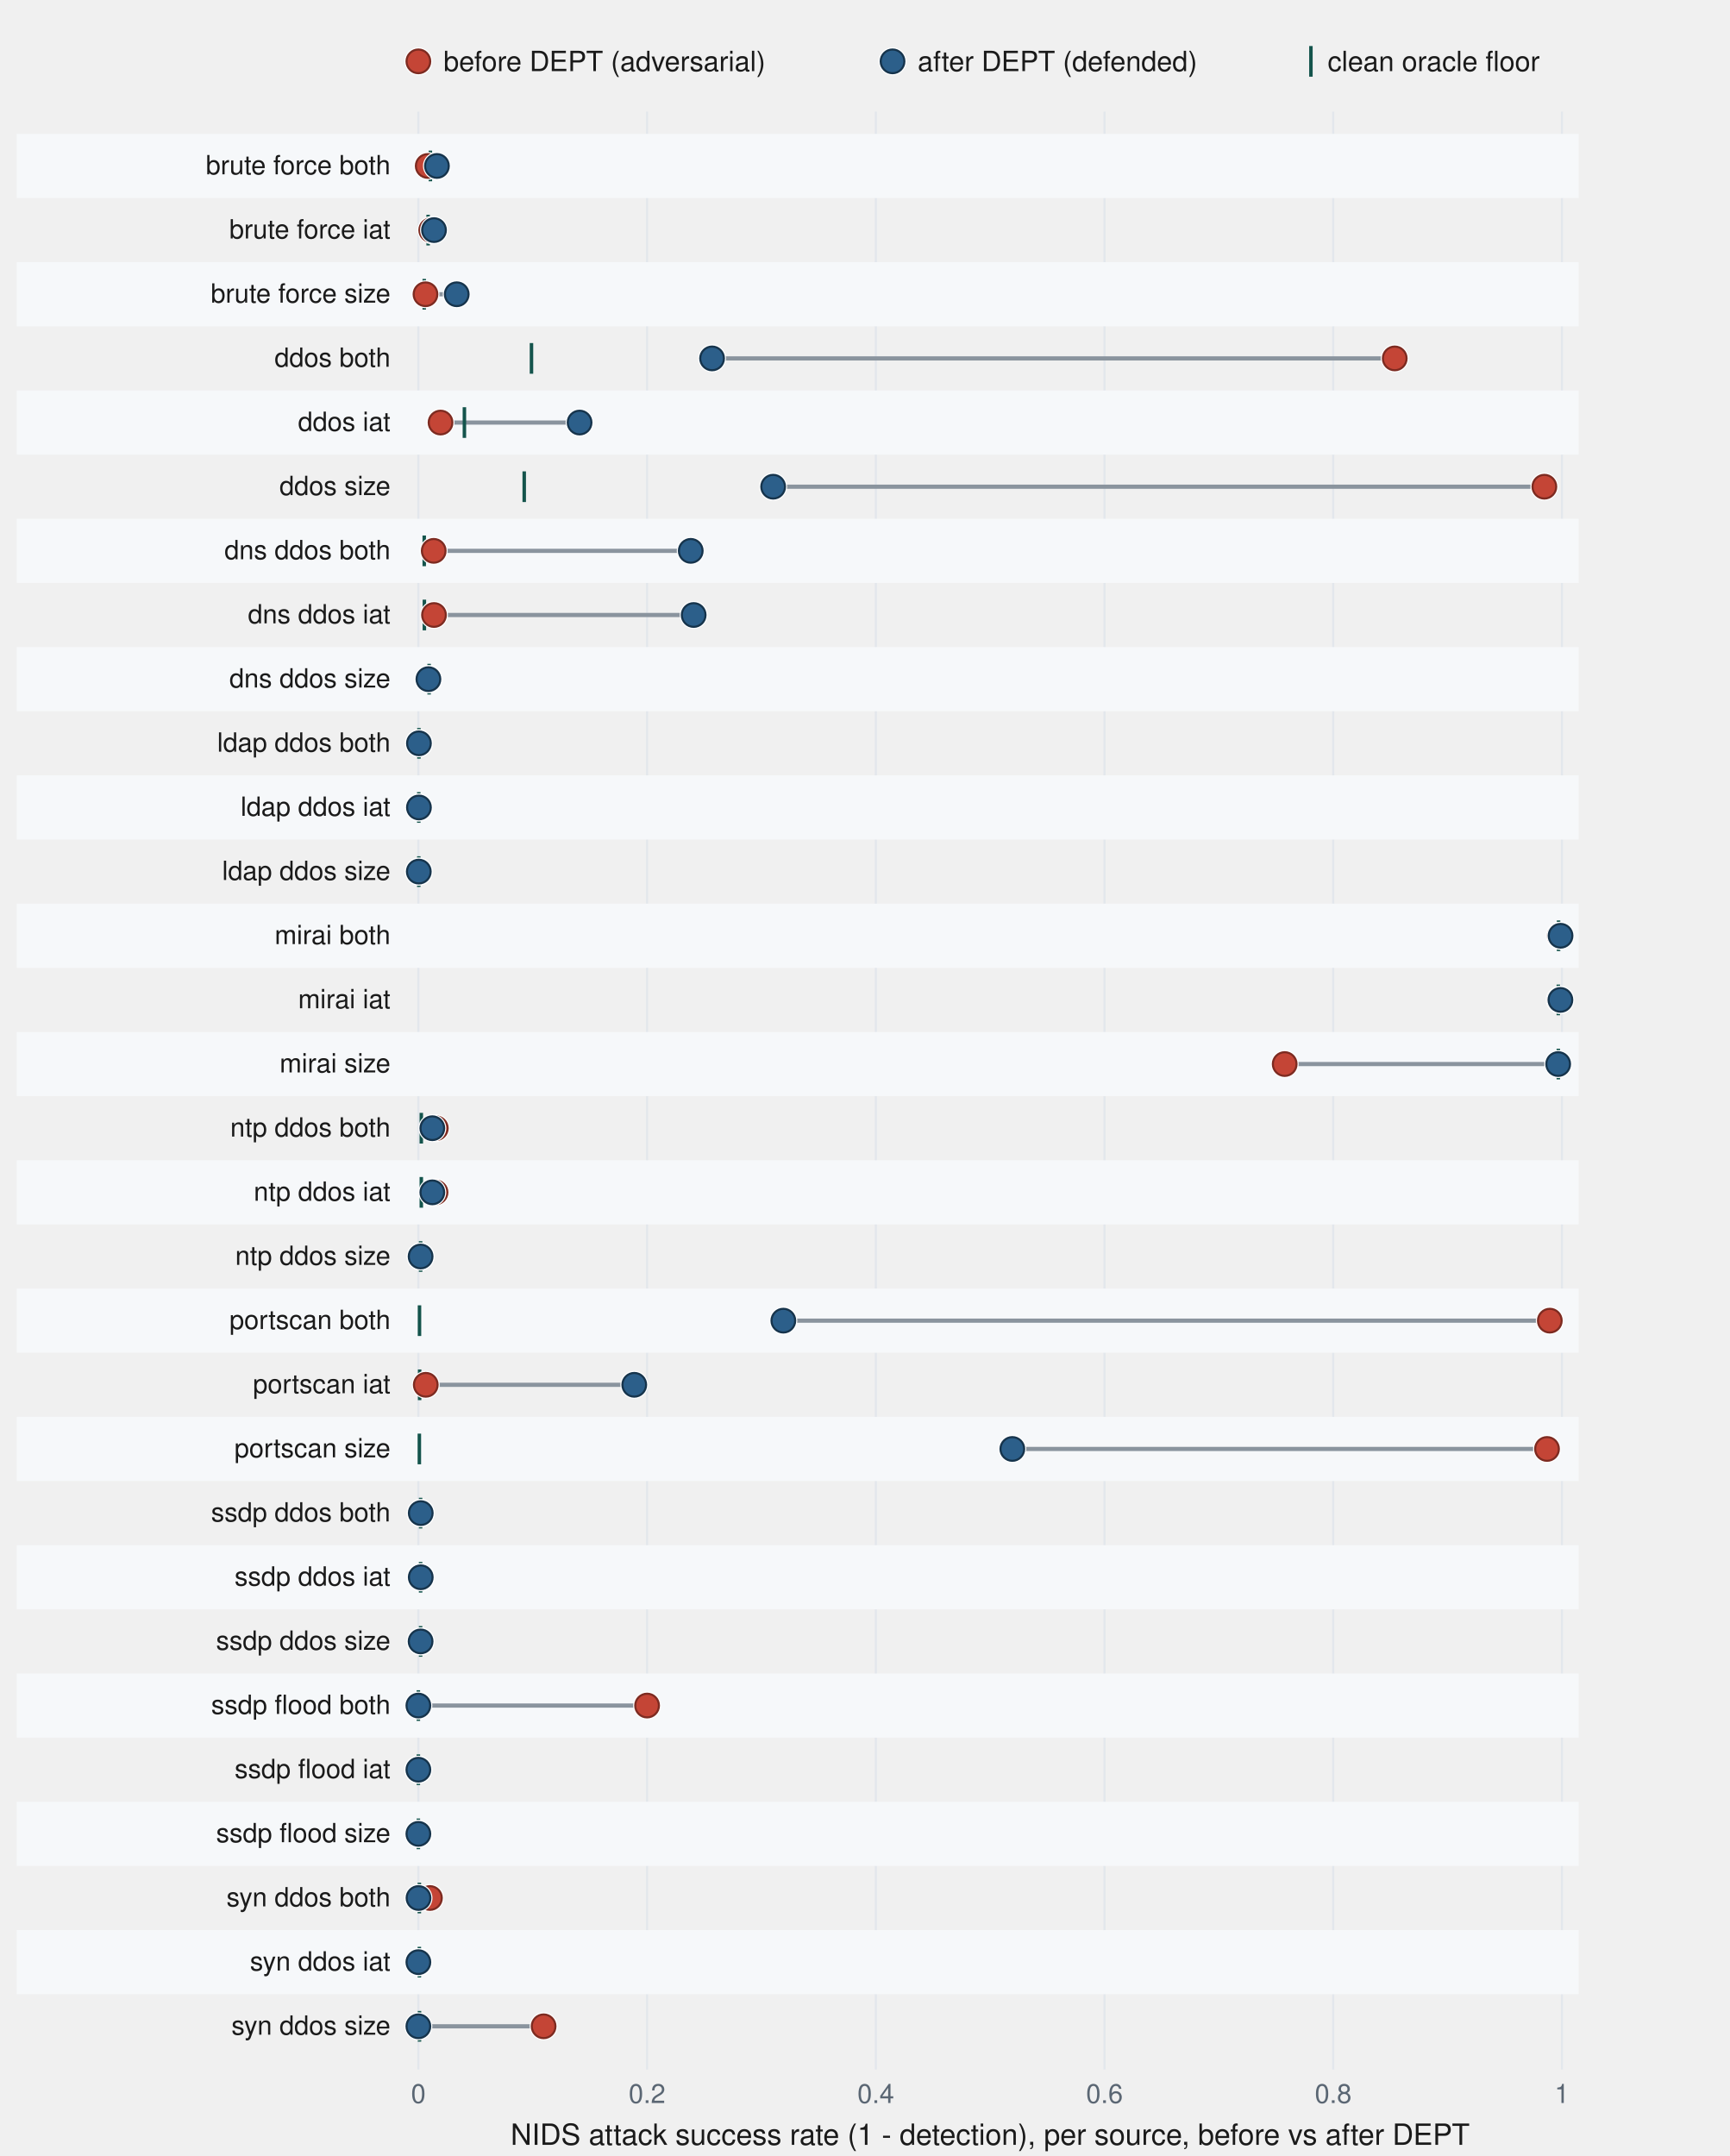
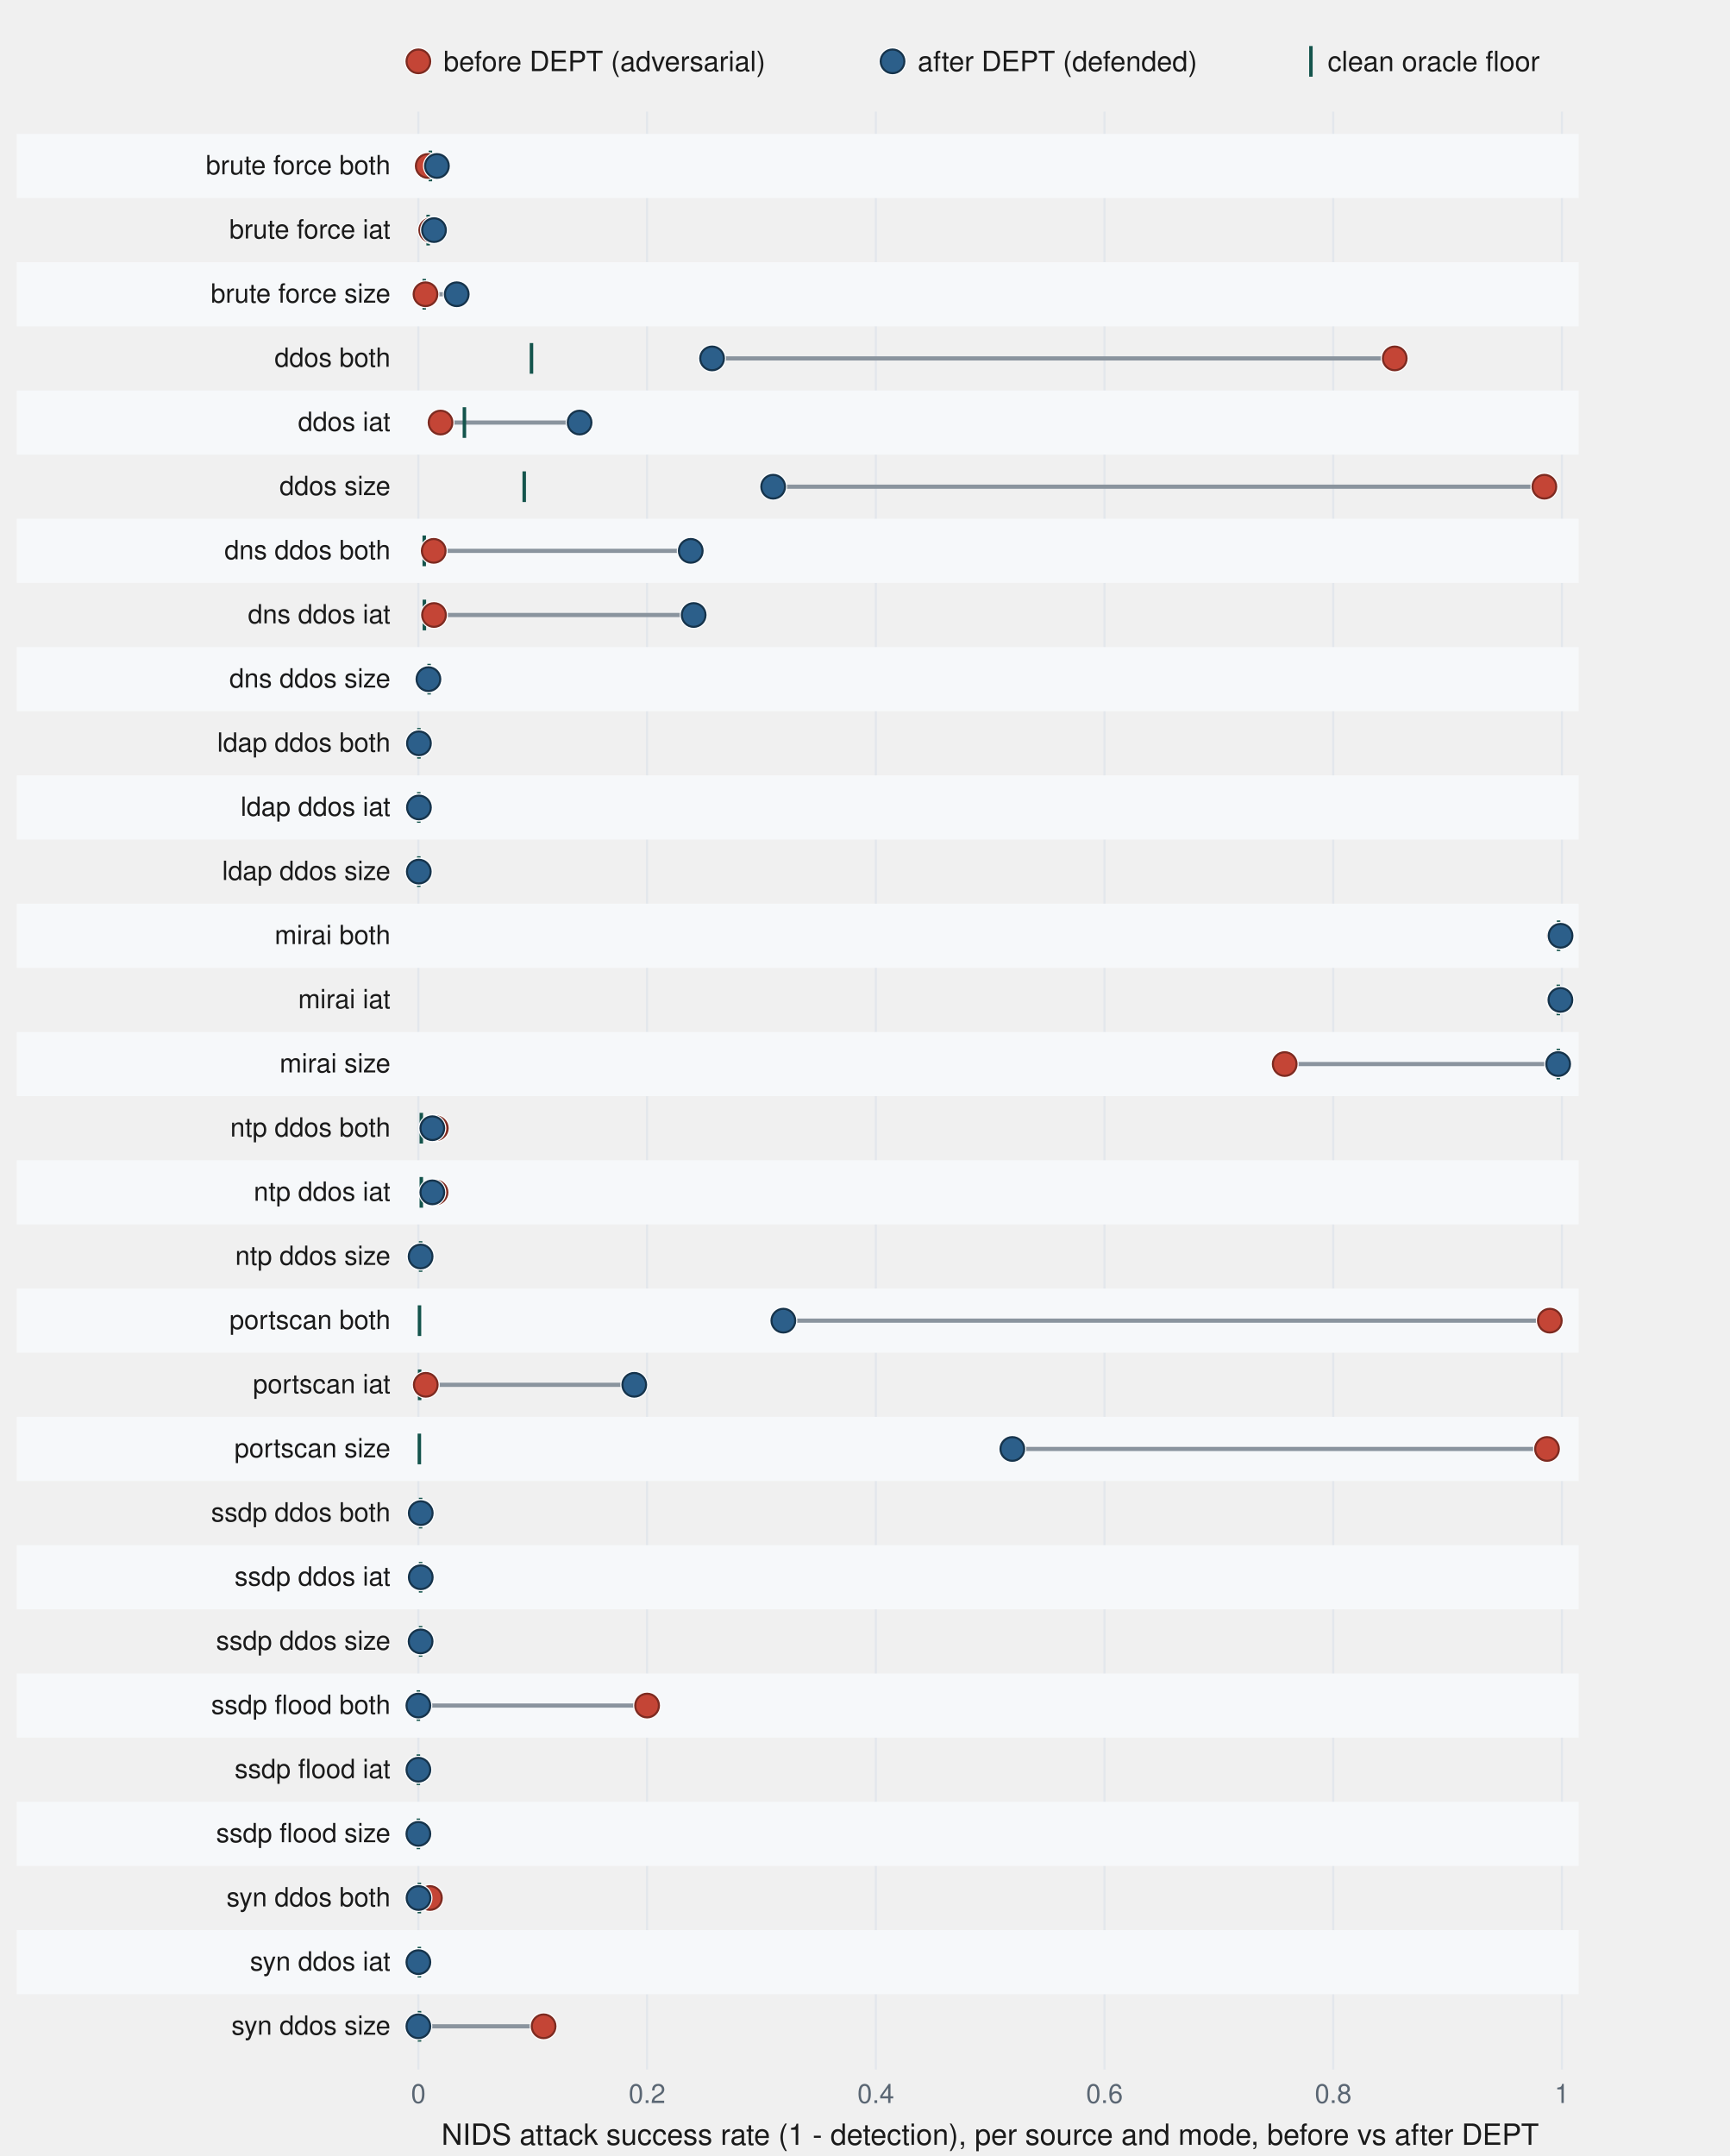
<svg xmlns="http://www.w3.org/2000/svg" viewBox="0 0 1240 1546" font-family="Helvetica, Arial, sans-serif">
  <line x1="300" y1="80" x2="300" y2="1484" stroke="#e3e7ec" stroke-width="1.5" />
  <text x="300" y="1508" text-anchor="middle" font-size="19" fill="#5a6673">0</text>
  <line x1="464" y1="80" x2="464" y2="1484" stroke="#e3e7ec" stroke-width="1.5" />
  <text x="464" y="1508" text-anchor="middle" font-size="19" fill="#5a6673">0.2</text>
  <line x1="628" y1="80" x2="628" y2="1484" stroke="#e3e7ec" stroke-width="1.5" />
  <text x="628" y="1508" text-anchor="middle" font-size="19" fill="#5a6673">0.4</text>
  <line x1="792" y1="80" x2="792" y2="1484" stroke="#e3e7ec" stroke-width="1.5" />
  <text x="792" y="1508" text-anchor="middle" font-size="19" fill="#5a6673">0.6</text>
  <line x1="956" y1="80" x2="956" y2="1484" stroke="#e3e7ec" stroke-width="1.5" />
  <text x="956" y="1508" text-anchor="middle" font-size="19" fill="#5a6673">0.8</text>
  <line x1="1120" y1="80" x2="1120" y2="1484" stroke="#e3e7ec" stroke-width="1.5" />
  <text x="1120" y="1508" text-anchor="middle" font-size="19" fill="#5a6673">1</text>
-   <text x="710" y="1538" text-anchor="middle" font-size="21" fill="#1a1a1a">NIDS attack success rate (1 - detection), per source, before vs after DEPT</text>
+   <text x="710" y="1538" text-anchor="middle" font-size="21" fill="#1a1a1a">NIDS attack success rate (1 - detection), per source and mode, before vs after DEPT</text>
  <rect x="12" y="96" width="1120" height="46" fill="#f6f8fa" />
  <text x="280" y="125" text-anchor="end" font-size="19" fill="#1a1a1a">brute force both</text>
  <line x1="313.3" y1="119" x2="306.7" y2="119" stroke="#8a949e" stroke-width="3" />
  <line x1="308.6" y1="108" x2="308.6" y2="130" stroke="#14544c" stroke-width="2.5" />
  <circle cx="306.7" cy="119" r="10" fill="#ffffff" />
  <circle cx="306.7" cy="119" r="8.5" fill="#c44536" stroke="#7d2b21" stroke-width="1.5" />
  <circle cx="313.3" cy="119" r="10" fill="#ffffff" />
  <circle cx="313.3" cy="119" r="8.5" fill="#2c5f8a" stroke="#16344c" stroke-width="1.5" />
  <text x="280" y="171" text-anchor="end" font-size="19" fill="#1a1a1a">brute force iat</text>
  <line x1="311.2" y1="165" x2="309.2" y2="165" stroke="#8a949e" stroke-width="3" />
  <line x1="307" y1="154" x2="307" y2="176" stroke="#14544c" stroke-width="2.5" />
  <circle cx="309.2" cy="165" r="10" fill="#ffffff" />
  <circle cx="309.2" cy="165" r="8.5" fill="#c44536" stroke="#7d2b21" stroke-width="1.5" />
  <circle cx="311.2" cy="165" r="10" fill="#ffffff" />
  <circle cx="311.2" cy="165" r="8.5" fill="#2c5f8a" stroke="#16344c" stroke-width="1.5" />
  <rect x="12" y="188" width="1120" height="46" fill="#f6f8fa" />
  <text x="280" y="217" text-anchor="end" font-size="19" fill="#1a1a1a">brute force size</text>
  <line x1="327.5" y1="211" x2="305.1" y2="211" stroke="#8a949e" stroke-width="3" />
  <line x1="304.2" y1="200" x2="304.2" y2="222" stroke="#14544c" stroke-width="2.5" />
  <circle cx="305.1" cy="211" r="10" fill="#ffffff" />
  <circle cx="305.1" cy="211" r="8.5" fill="#c44536" stroke="#7d2b21" stroke-width="1.5" />
  <circle cx="327.5" cy="211" r="10" fill="#ffffff" />
  <circle cx="327.5" cy="211" r="8.5" fill="#2c5f8a" stroke="#16344c" stroke-width="1.5" />
  <text x="280" y="263" text-anchor="end" font-size="19" fill="#1a1a1a">ddos both</text>
  <line x1="510.6" y1="257" x2="1000.1" y2="257" stroke="#8a949e" stroke-width="3" />
  <line x1="381.1" y1="246" x2="381.1" y2="268" stroke="#14544c" stroke-width="2.5" />
  <circle cx="1000.1" cy="257" r="10" fill="#ffffff" />
  <circle cx="1000.1" cy="257" r="8.5" fill="#c44536" stroke="#7d2b21" stroke-width="1.5" />
  <circle cx="510.6" cy="257" r="10" fill="#ffffff" />
  <circle cx="510.6" cy="257" r="8.5" fill="#2c5f8a" stroke="#16344c" stroke-width="1.5" />
  <rect x="12" y="280" width="1120" height="46" fill="#f6f8fa" />
  <text x="280" y="309" text-anchor="end" font-size="19" fill="#1a1a1a">ddos iat</text>
  <line x1="415.6" y1="303" x2="315.9" y2="303" stroke="#8a949e" stroke-width="3" />
  <line x1="333" y1="292" x2="333" y2="314" stroke="#14544c" stroke-width="2.5" />
  <circle cx="315.9" cy="303" r="10" fill="#ffffff" />
  <circle cx="315.9" cy="303" r="8.5" fill="#c44536" stroke="#7d2b21" stroke-width="1.5" />
  <circle cx="415.6" cy="303" r="10" fill="#ffffff" />
  <circle cx="415.6" cy="303" r="8.5" fill="#2c5f8a" stroke="#16344c" stroke-width="1.5" />
  <text x="280" y="355" text-anchor="end" font-size="19" fill="#1a1a1a">ddos size</text>
  <line x1="554.4" y1="349" x2="1107.4" y2="349" stroke="#8a949e" stroke-width="3" />
  <line x1="375.9" y1="338" x2="375.9" y2="360" stroke="#14544c" stroke-width="2.5" />
  <circle cx="1107.4" cy="349" r="10" fill="#ffffff" />
  <circle cx="1107.4" cy="349" r="8.5" fill="#c44536" stroke="#7d2b21" stroke-width="1.5" />
  <circle cx="554.4" cy="349" r="10" fill="#ffffff" />
  <circle cx="554.4" cy="349" r="8.5" fill="#2c5f8a" stroke="#16344c" stroke-width="1.5" />
  <rect x="12" y="372" width="1120" height="46" fill="#f6f8fa" />
  <text x="280" y="401" text-anchor="end" font-size="19" fill="#1a1a1a">dns ddos both</text>
  <line x1="495.3" y1="395" x2="311" y2="395" stroke="#8a949e" stroke-width="3" />
  <line x1="304.2" y1="384" x2="304.2" y2="406" stroke="#14544c" stroke-width="2.5" />
  <circle cx="311" cy="395" r="10" fill="#ffffff" />
  <circle cx="311" cy="395" r="8.5" fill="#c44536" stroke="#7d2b21" stroke-width="1.5" />
  <circle cx="495.3" cy="395" r="10" fill="#ffffff" />
  <circle cx="495.3" cy="395" r="8.5" fill="#2c5f8a" stroke="#16344c" stroke-width="1.5" />
  <text x="280" y="447" text-anchor="end" font-size="19" fill="#1a1a1a">dns ddos iat</text>
  <line x1="497.4" y1="441" x2="311.2" y2="441" stroke="#8a949e" stroke-width="3" />
  <line x1="304.3" y1="430" x2="304.3" y2="452" stroke="#14544c" stroke-width="2.5" />
  <circle cx="311.2" cy="441" r="10" fill="#ffffff" />
  <circle cx="311.2" cy="441" r="8.5" fill="#c44536" stroke="#7d2b21" stroke-width="1.5" />
  <circle cx="497.4" cy="441" r="10" fill="#ffffff" />
  <circle cx="497.4" cy="441" r="8.5" fill="#2c5f8a" stroke="#16344c" stroke-width="1.5" />
  <rect x="12" y="464" width="1120" height="46" fill="#f6f8fa" />
  <text x="280" y="493" text-anchor="end" font-size="19" fill="#1a1a1a">dns ddos size</text>
  <line x1="307.2" y1="487" x2="307.5" y2="487" stroke="#8a949e" stroke-width="3" />
  <line x1="307.7" y1="476" x2="307.7" y2="498" stroke="#14544c" stroke-width="2.5" />
  <circle cx="307.5" cy="487" r="10" fill="#ffffff" />
  <circle cx="307.5" cy="487" r="8.5" fill="#c44536" stroke="#7d2b21" stroke-width="1.5" />
  <circle cx="307.2" cy="487" r="10" fill="#ffffff" />
  <circle cx="307.2" cy="487" r="8.5" fill="#2c5f8a" stroke="#16344c" stroke-width="1.5" />
  <text x="280" y="539" text-anchor="end" font-size="19" fill="#1a1a1a">ldap ddos both</text>
  <line x1="300.4" y1="533" x2="300.4" y2="533" stroke="#8a949e" stroke-width="3" />
  <line x1="300.4" y1="522" x2="300.4" y2="544" stroke="#14544c" stroke-width="2.5" />
  <circle cx="300.4" cy="533" r="10" fill="#ffffff" />
  <circle cx="300.4" cy="533" r="8.5" fill="#c44536" stroke="#7d2b21" stroke-width="1.5" />
  <circle cx="300.4" cy="533" r="10" fill="#ffffff" />
  <circle cx="300.4" cy="533" r="8.5" fill="#2c5f8a" stroke="#16344c" stroke-width="1.5" />
  <rect x="12" y="556" width="1120" height="46" fill="#f6f8fa" />
  <text x="280" y="585" text-anchor="end" font-size="19" fill="#1a1a1a">ldap ddos iat</text>
  <line x1="300.4" y1="579" x2="300.4" y2="579" stroke="#8a949e" stroke-width="3" />
  <line x1="300.3" y1="568" x2="300.3" y2="590" stroke="#14544c" stroke-width="2.5" />
  <circle cx="300.4" cy="579" r="10" fill="#ffffff" />
  <circle cx="300.4" cy="579" r="8.5" fill="#c44536" stroke="#7d2b21" stroke-width="1.5" />
  <circle cx="300.4" cy="579" r="10" fill="#ffffff" />
  <circle cx="300.4" cy="579" r="8.5" fill="#2c5f8a" stroke="#16344c" stroke-width="1.5" />
  <text x="280" y="631" text-anchor="end" font-size="19" fill="#1a1a1a">ldap ddos size</text>
  <line x1="300.3" y1="625" x2="300.3" y2="625" stroke="#8a949e" stroke-width="3" />
  <line x1="300.3" y1="614" x2="300.3" y2="636" stroke="#14544c" stroke-width="2.5" />
  <circle cx="300.3" cy="625" r="10" fill="#ffffff" />
  <circle cx="300.3" cy="625" r="8.5" fill="#c44536" stroke="#7d2b21" stroke-width="1.5" />
  <circle cx="300.3" cy="625" r="10" fill="#ffffff" />
  <circle cx="300.3" cy="625" r="8.5" fill="#2c5f8a" stroke="#16344c" stroke-width="1.5" />
  <rect x="12" y="648" width="1120" height="46" fill="#f6f8fa" />
  <text x="280" y="677" text-anchor="end" font-size="19" fill="#1a1a1a">mirai both</text>
  <line x1="1119" y1="671" x2="1118.4" y2="671" stroke="#8a949e" stroke-width="3" />
  <line x1="1117.6" y1="660" x2="1117.6" y2="682" stroke="#14544c" stroke-width="2.5" />
  <circle cx="1118.4" cy="671" r="10" fill="#ffffff" />
  <circle cx="1118.4" cy="671" r="8.5" fill="#c44536" stroke="#7d2b21" stroke-width="1.5" />
  <circle cx="1119" cy="671" r="10" fill="#ffffff" />
  <circle cx="1119" cy="671" r="8.5" fill="#2c5f8a" stroke="#16344c" stroke-width="1.5" />
  <text x="280" y="723" text-anchor="end" font-size="19" fill="#1a1a1a">mirai iat</text>
  <line x1="1118.9" y1="717" x2="1118.4" y2="717" stroke="#8a949e" stroke-width="3" />
  <line x1="1117.4" y1="706" x2="1117.4" y2="728" stroke="#14544c" stroke-width="2.5" />
  <circle cx="1118.4" cy="717" r="10" fill="#ffffff" />
  <circle cx="1118.4" cy="717" r="8.5" fill="#c44536" stroke="#7d2b21" stroke-width="1.5" />
  <circle cx="1118.9" cy="717" r="10" fill="#ffffff" />
  <circle cx="1118.9" cy="717" r="8.5" fill="#2c5f8a" stroke="#16344c" stroke-width="1.5" />
  <rect x="12" y="740" width="1120" height="46" fill="#f6f8fa" />
  <text x="280" y="769" text-anchor="end" font-size="19" fill="#1a1a1a">mirai size</text>
  <line x1="1117.3" y1="763" x2="921.2" y2="763" stroke="#8a949e" stroke-width="3" />
  <line x1="1117.4" y1="752" x2="1117.4" y2="774" stroke="#14544c" stroke-width="2.5" />
  <circle cx="921.2" cy="763" r="10" fill="#ffffff" />
  <circle cx="921.2" cy="763" r="8.5" fill="#c44536" stroke="#7d2b21" stroke-width="1.5" />
  <circle cx="1117.3" cy="763" r="10" fill="#ffffff" />
  <circle cx="1117.3" cy="763" r="8.5" fill="#2c5f8a" stroke="#16344c" stroke-width="1.5" />
  <text x="280" y="815" text-anchor="end" font-size="19" fill="#1a1a1a">ntp ddos both</text>
  <line x1="310" y1="809" x2="312.5" y2="809" stroke="#8a949e" stroke-width="3" />
  <line x1="302.1" y1="798" x2="302.1" y2="820" stroke="#14544c" stroke-width="2.5" />
  <circle cx="312.5" cy="809" r="10" fill="#ffffff" />
  <circle cx="312.5" cy="809" r="8.5" fill="#c44536" stroke="#7d2b21" stroke-width="1.5" />
  <circle cx="310" cy="809" r="10" fill="#ffffff" />
  <circle cx="310" cy="809" r="8.5" fill="#2c5f8a" stroke="#16344c" stroke-width="1.5" />
  <rect x="12" y="832" width="1120" height="46" fill="#f6f8fa" />
  <text x="280" y="861" text-anchor="end" font-size="19" fill="#1a1a1a">ntp ddos iat</text>
  <line x1="310" y1="855" x2="312.3" y2="855" stroke="#8a949e" stroke-width="3" />
  <line x1="302.1" y1="844" x2="302.1" y2="866" stroke="#14544c" stroke-width="2.5" />
  <circle cx="312.3" cy="855" r="10" fill="#ffffff" />
  <circle cx="312.3" cy="855" r="8.5" fill="#c44536" stroke="#7d2b21" stroke-width="1.5" />
  <circle cx="310" cy="855" r="10" fill="#ffffff" />
  <circle cx="310" cy="855" r="8.5" fill="#2c5f8a" stroke="#16344c" stroke-width="1.5" />
  <text x="280" y="907" text-anchor="end" font-size="19" fill="#1a1a1a">ntp ddos size</text>
  <line x1="301.6" y1="901" x2="301.6" y2="901" stroke="#8a949e" stroke-width="3" />
  <line x1="301.6" y1="890" x2="301.6" y2="912" stroke="#14544c" stroke-width="2.5" />
  <circle cx="301.6" cy="901" r="10" fill="#ffffff" />
  <circle cx="301.6" cy="901" r="8.5" fill="#c44536" stroke="#7d2b21" stroke-width="1.5" />
  <circle cx="301.6" cy="901" r="10" fill="#ffffff" />
  <circle cx="301.6" cy="901" r="8.5" fill="#2c5f8a" stroke="#16344c" stroke-width="1.5" />
  <rect x="12" y="924" width="1120" height="46" fill="#f6f8fa" />
  <text x="280" y="953" text-anchor="end" font-size="19" fill="#1a1a1a">portscan both</text>
  <line x1="561.7" y1="947" x2="1111.3" y2="947" stroke="#8a949e" stroke-width="3" />
  <line x1="300.8" y1="936" x2="300.8" y2="958" stroke="#14544c" stroke-width="2.5" />
  <circle cx="1111.3" cy="947" r="10" fill="#ffffff" />
  <circle cx="1111.3" cy="947" r="8.5" fill="#c44536" stroke="#7d2b21" stroke-width="1.5" />
  <circle cx="561.7" cy="947" r="10" fill="#ffffff" />
  <circle cx="561.7" cy="947" r="8.5" fill="#2c5f8a" stroke="#16344c" stroke-width="1.5" />
  <text x="280" y="999" text-anchor="end" font-size="19" fill="#1a1a1a">portscan iat</text>
  <line x1="454.8" y1="993" x2="305.3" y2="993" stroke="#8a949e" stroke-width="3" />
  <line x1="300.9" y1="982" x2="300.9" y2="1004" stroke="#14544c" stroke-width="2.5" />
  <circle cx="305.3" cy="993" r="10" fill="#ffffff" />
  <circle cx="305.3" cy="993" r="8.5" fill="#c44536" stroke="#7d2b21" stroke-width="1.5" />
  <circle cx="454.8" cy="993" r="10" fill="#ffffff" />
  <circle cx="454.8" cy="993" r="8.5" fill="#2c5f8a" stroke="#16344c" stroke-width="1.5" />
  <rect x="12" y="1016" width="1120" height="46" fill="#f6f8fa" />
  <text x="280" y="1045" text-anchor="end" font-size="19" fill="#1a1a1a">portscan size</text>
  <line x1="725.9" y1="1039" x2="1109.3" y2="1039" stroke="#8a949e" stroke-width="3" />
  <line x1="300.7" y1="1028" x2="300.7" y2="1050" stroke="#14544c" stroke-width="2.5" />
  <circle cx="1109.3" cy="1039" r="10" fill="#ffffff" />
  <circle cx="1109.3" cy="1039" r="8.5" fill="#c44536" stroke="#7d2b21" stroke-width="1.5" />
  <circle cx="725.9" cy="1039" r="10" fill="#ffffff" />
  <circle cx="725.9" cy="1039" r="8.5" fill="#2c5f8a" stroke="#16344c" stroke-width="1.5" />
  <text x="280" y="1091" text-anchor="end" font-size="19" fill="#1a1a1a">ssdp ddos both</text>
  <line x1="301.7" y1="1085" x2="301.7" y2="1085" stroke="#8a949e" stroke-width="3" />
  <line x1="301.6" y1="1074" x2="301.6" y2="1096" stroke="#14544c" stroke-width="2.5" />
  <circle cx="301.7" cy="1085" r="10" fill="#ffffff" />
  <circle cx="301.7" cy="1085" r="8.5" fill="#c44536" stroke="#7d2b21" stroke-width="1.5" />
  <circle cx="301.7" cy="1085" r="10" fill="#ffffff" />
  <circle cx="301.7" cy="1085" r="8.5" fill="#2c5f8a" stroke="#16344c" stroke-width="1.5" />
  <rect x="12" y="1108" width="1120" height="46" fill="#f6f8fa" />
  <text x="280" y="1137" text-anchor="end" font-size="19" fill="#1a1a1a">ssdp ddos iat</text>
  <line x1="301.7" y1="1131" x2="301.7" y2="1131" stroke="#8a949e" stroke-width="3" />
  <line x1="301.6" y1="1120" x2="301.6" y2="1142" stroke="#14544c" stroke-width="2.5" />
  <circle cx="301.7" cy="1131" r="10" fill="#ffffff" />
  <circle cx="301.7" cy="1131" r="8.5" fill="#c44536" stroke="#7d2b21" stroke-width="1.5" />
  <circle cx="301.7" cy="1131" r="10" fill="#ffffff" />
  <circle cx="301.7" cy="1131" r="8.5" fill="#2c5f8a" stroke="#16344c" stroke-width="1.5" />
  <text x="280" y="1183" text-anchor="end" font-size="19" fill="#1a1a1a">ssdp ddos size</text>
  <line x1="301.6" y1="1177" x2="301.6" y2="1177" stroke="#8a949e" stroke-width="3" />
  <line x1="301.6" y1="1166" x2="301.6" y2="1188" stroke="#14544c" stroke-width="2.5" />
  <circle cx="301.6" cy="1177" r="10" fill="#ffffff" />
  <circle cx="301.6" cy="1177" r="8.5" fill="#c44536" stroke="#7d2b21" stroke-width="1.5" />
  <circle cx="301.6" cy="1177" r="10" fill="#ffffff" />
  <circle cx="301.6" cy="1177" r="8.5" fill="#2c5f8a" stroke="#16344c" stroke-width="1.5" />
  <rect x="12" y="1200" width="1120" height="46" fill="#f6f8fa" />
  <text x="280" y="1229" text-anchor="end" font-size="19" fill="#1a1a1a">ssdp flood both</text>
  <line x1="300" y1="1223" x2="464" y2="1223" stroke="#8a949e" stroke-width="3" />
  <line x1="300" y1="1212" x2="300" y2="1234" stroke="#14544c" stroke-width="2.5" />
  <circle cx="464" cy="1223" r="10" fill="#ffffff" />
  <circle cx="464" cy="1223" r="8.5" fill="#c44536" stroke="#7d2b21" stroke-width="1.5" />
  <circle cx="300" cy="1223" r="10" fill="#ffffff" />
  <circle cx="300" cy="1223" r="8.5" fill="#2c5f8a" stroke="#16344c" stroke-width="1.5" />
  <text x="280" y="1275" text-anchor="end" font-size="19" fill="#1a1a1a">ssdp flood iat</text>
  <line x1="300" y1="1269" x2="300" y2="1269" stroke="#8a949e" stroke-width="3" />
  <line x1="300" y1="1258" x2="300" y2="1280" stroke="#14544c" stroke-width="2.5" />
  <circle cx="300" cy="1269" r="10" fill="#ffffff" />
  <circle cx="300" cy="1269" r="8.5" fill="#c44536" stroke="#7d2b21" stroke-width="1.5" />
  <circle cx="300" cy="1269" r="10" fill="#ffffff" />
  <circle cx="300" cy="1269" r="8.5" fill="#2c5f8a" stroke="#16344c" stroke-width="1.5" />
  <rect x="12" y="1292" width="1120" height="46" fill="#f6f8fa" />
  <text x="280" y="1321" text-anchor="end" font-size="19" fill="#1a1a1a">ssdp flood size</text>
  <line x1="300" y1="1315" x2="300" y2="1315" stroke="#8a949e" stroke-width="3" />
  <line x1="300" y1="1304" x2="300" y2="1326" stroke="#14544c" stroke-width="2.5" />
  <circle cx="300" cy="1315" r="10" fill="#ffffff" />
  <circle cx="300" cy="1315" r="8.5" fill="#c44536" stroke="#7d2b21" stroke-width="1.5" />
  <circle cx="300" cy="1315" r="10" fill="#ffffff" />
  <circle cx="300" cy="1315" r="8.5" fill="#2c5f8a" stroke="#16344c" stroke-width="1.5" />
  <text x="280" y="1367" text-anchor="end" font-size="19" fill="#1a1a1a">syn ddos both</text>
  <line x1="300.1" y1="1361" x2="308.3" y2="1361" stroke="#8a949e" stroke-width="3" />
  <line x1="300.7" y1="1350" x2="300.7" y2="1372" stroke="#14544c" stroke-width="2.5" />
  <circle cx="308.3" cy="1361" r="10" fill="#ffffff" />
  <circle cx="308.3" cy="1361" r="8.5" fill="#c44536" stroke="#7d2b21" stroke-width="1.5" />
  <circle cx="300.1" cy="1361" r="10" fill="#ffffff" />
  <circle cx="300.1" cy="1361" r="8.5" fill="#2c5f8a" stroke="#16344c" stroke-width="1.5" />
  <rect x="12" y="1384" width="1120" height="46" fill="#f6f8fa" />
  <text x="280" y="1413" text-anchor="end" font-size="19" fill="#1a1a1a">syn ddos iat</text>
  <line x1="300" y1="1407" x2="300.1" y2="1407" stroke="#8a949e" stroke-width="3" />
  <line x1="300.7" y1="1396" x2="300.7" y2="1418" stroke="#14544c" stroke-width="2.5" />
  <circle cx="300.1" cy="1407" r="10" fill="#ffffff" />
  <circle cx="300.1" cy="1407" r="8.5" fill="#c44536" stroke="#7d2b21" stroke-width="1.5" />
  <circle cx="300" cy="1407" r="10" fill="#ffffff" />
  <circle cx="300" cy="1407" r="8.5" fill="#2c5f8a" stroke="#16344c" stroke-width="1.5" />
  <text x="280" y="1459" text-anchor="end" font-size="19" fill="#1a1a1a">syn ddos size</text>
  <line x1="300" y1="1453" x2="389.8" y2="1453" stroke="#8a949e" stroke-width="3" />
  <line x1="300.8" y1="1442" x2="300.8" y2="1464" stroke="#14544c" stroke-width="2.5" />
  <circle cx="389.8" cy="1453" r="10" fill="#ffffff" />
  <circle cx="389.8" cy="1453" r="8.5" fill="#c44536" stroke="#7d2b21" stroke-width="1.5" />
  <circle cx="300" cy="1453" r="10" fill="#ffffff" />
  <circle cx="300" cy="1453" r="8.5" fill="#2c5f8a" stroke="#16344c" stroke-width="1.5" />
  <circle cx="300" cy="44" r="10" fill="#ffffff" />
  <circle cx="300" cy="44" r="8.5" fill="#c44536" stroke="#7d2b21" stroke-width="1.5" />
  <text x="318" y="51" font-size="20" fill="#1a1a1a">before DEPT (adversarial)</text>
  <circle cx="640" cy="44" r="10" fill="#ffffff" />
  <circle cx="640" cy="44" r="8.5" fill="#2c5f8a" stroke="#16344c" stroke-width="1.5" />
  <text x="658" y="51" font-size="20" fill="#1a1a1a">after DEPT (defended)</text>
  <line x1="940" y1="33" x2="940" y2="55" stroke="#14544c" stroke-width="2.5" />
  <text x="952" y="51" font-size="20" fill="#1a1a1a">clean oracle floor</text>
</svg>
